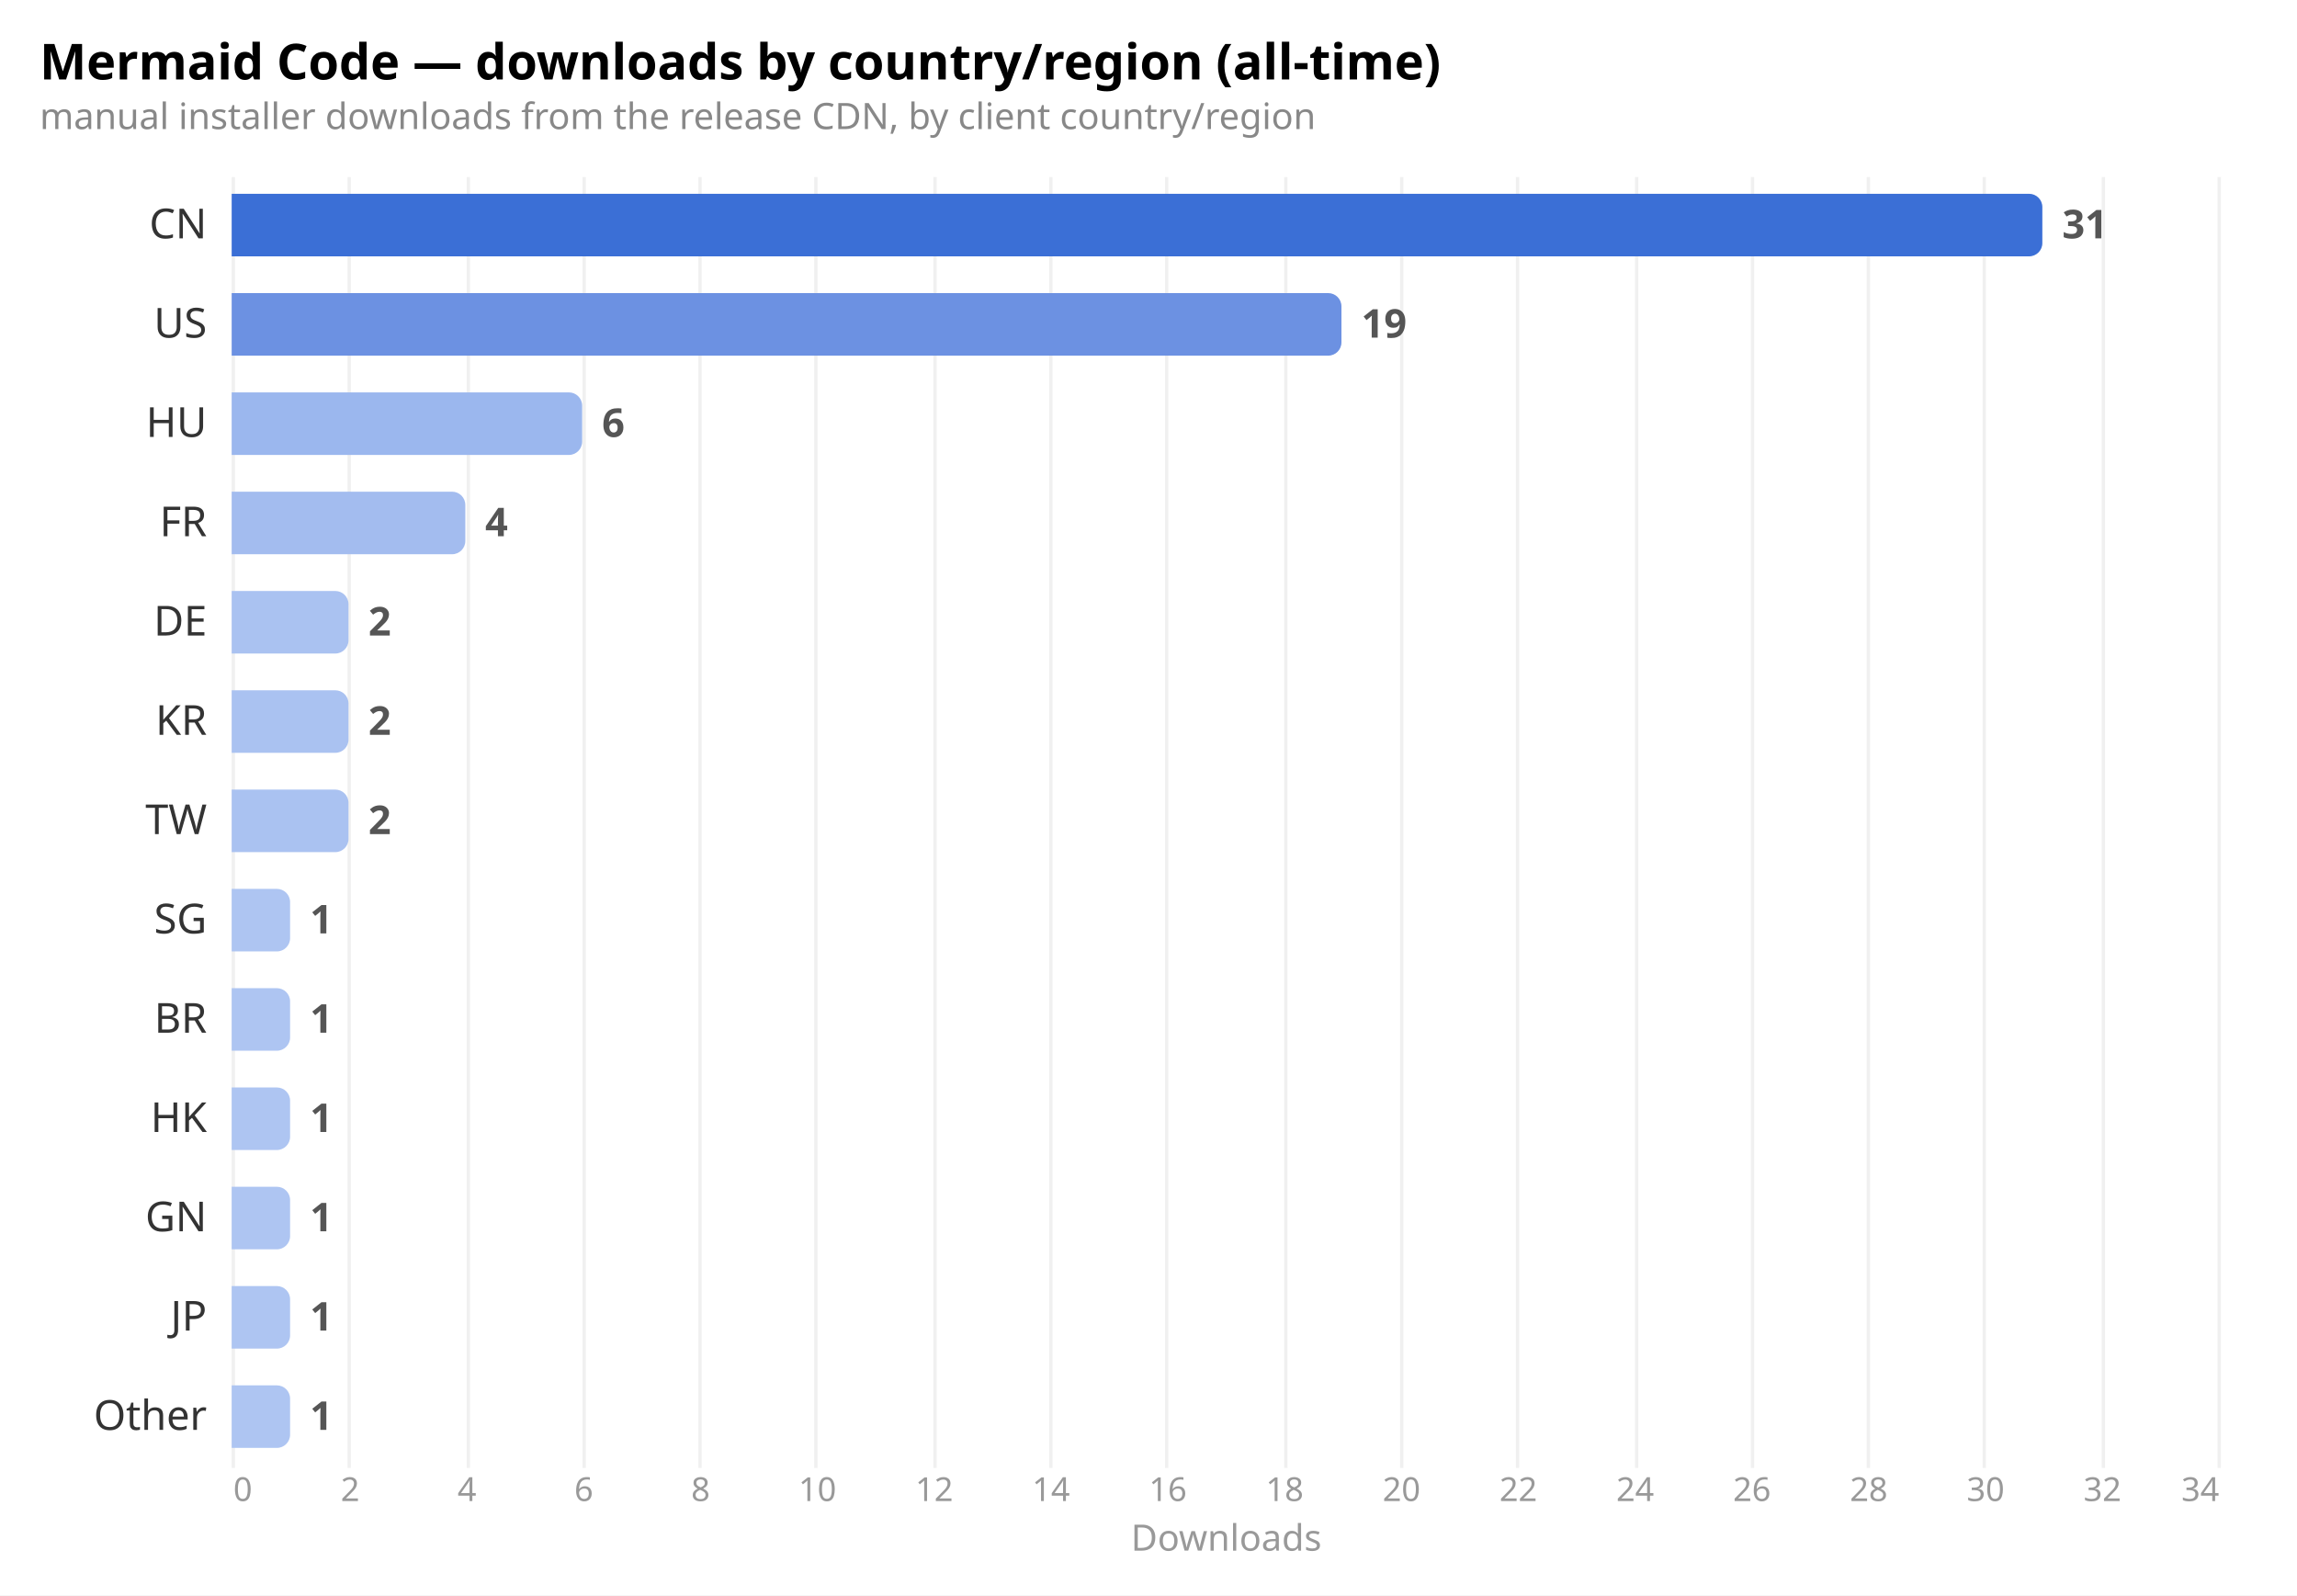
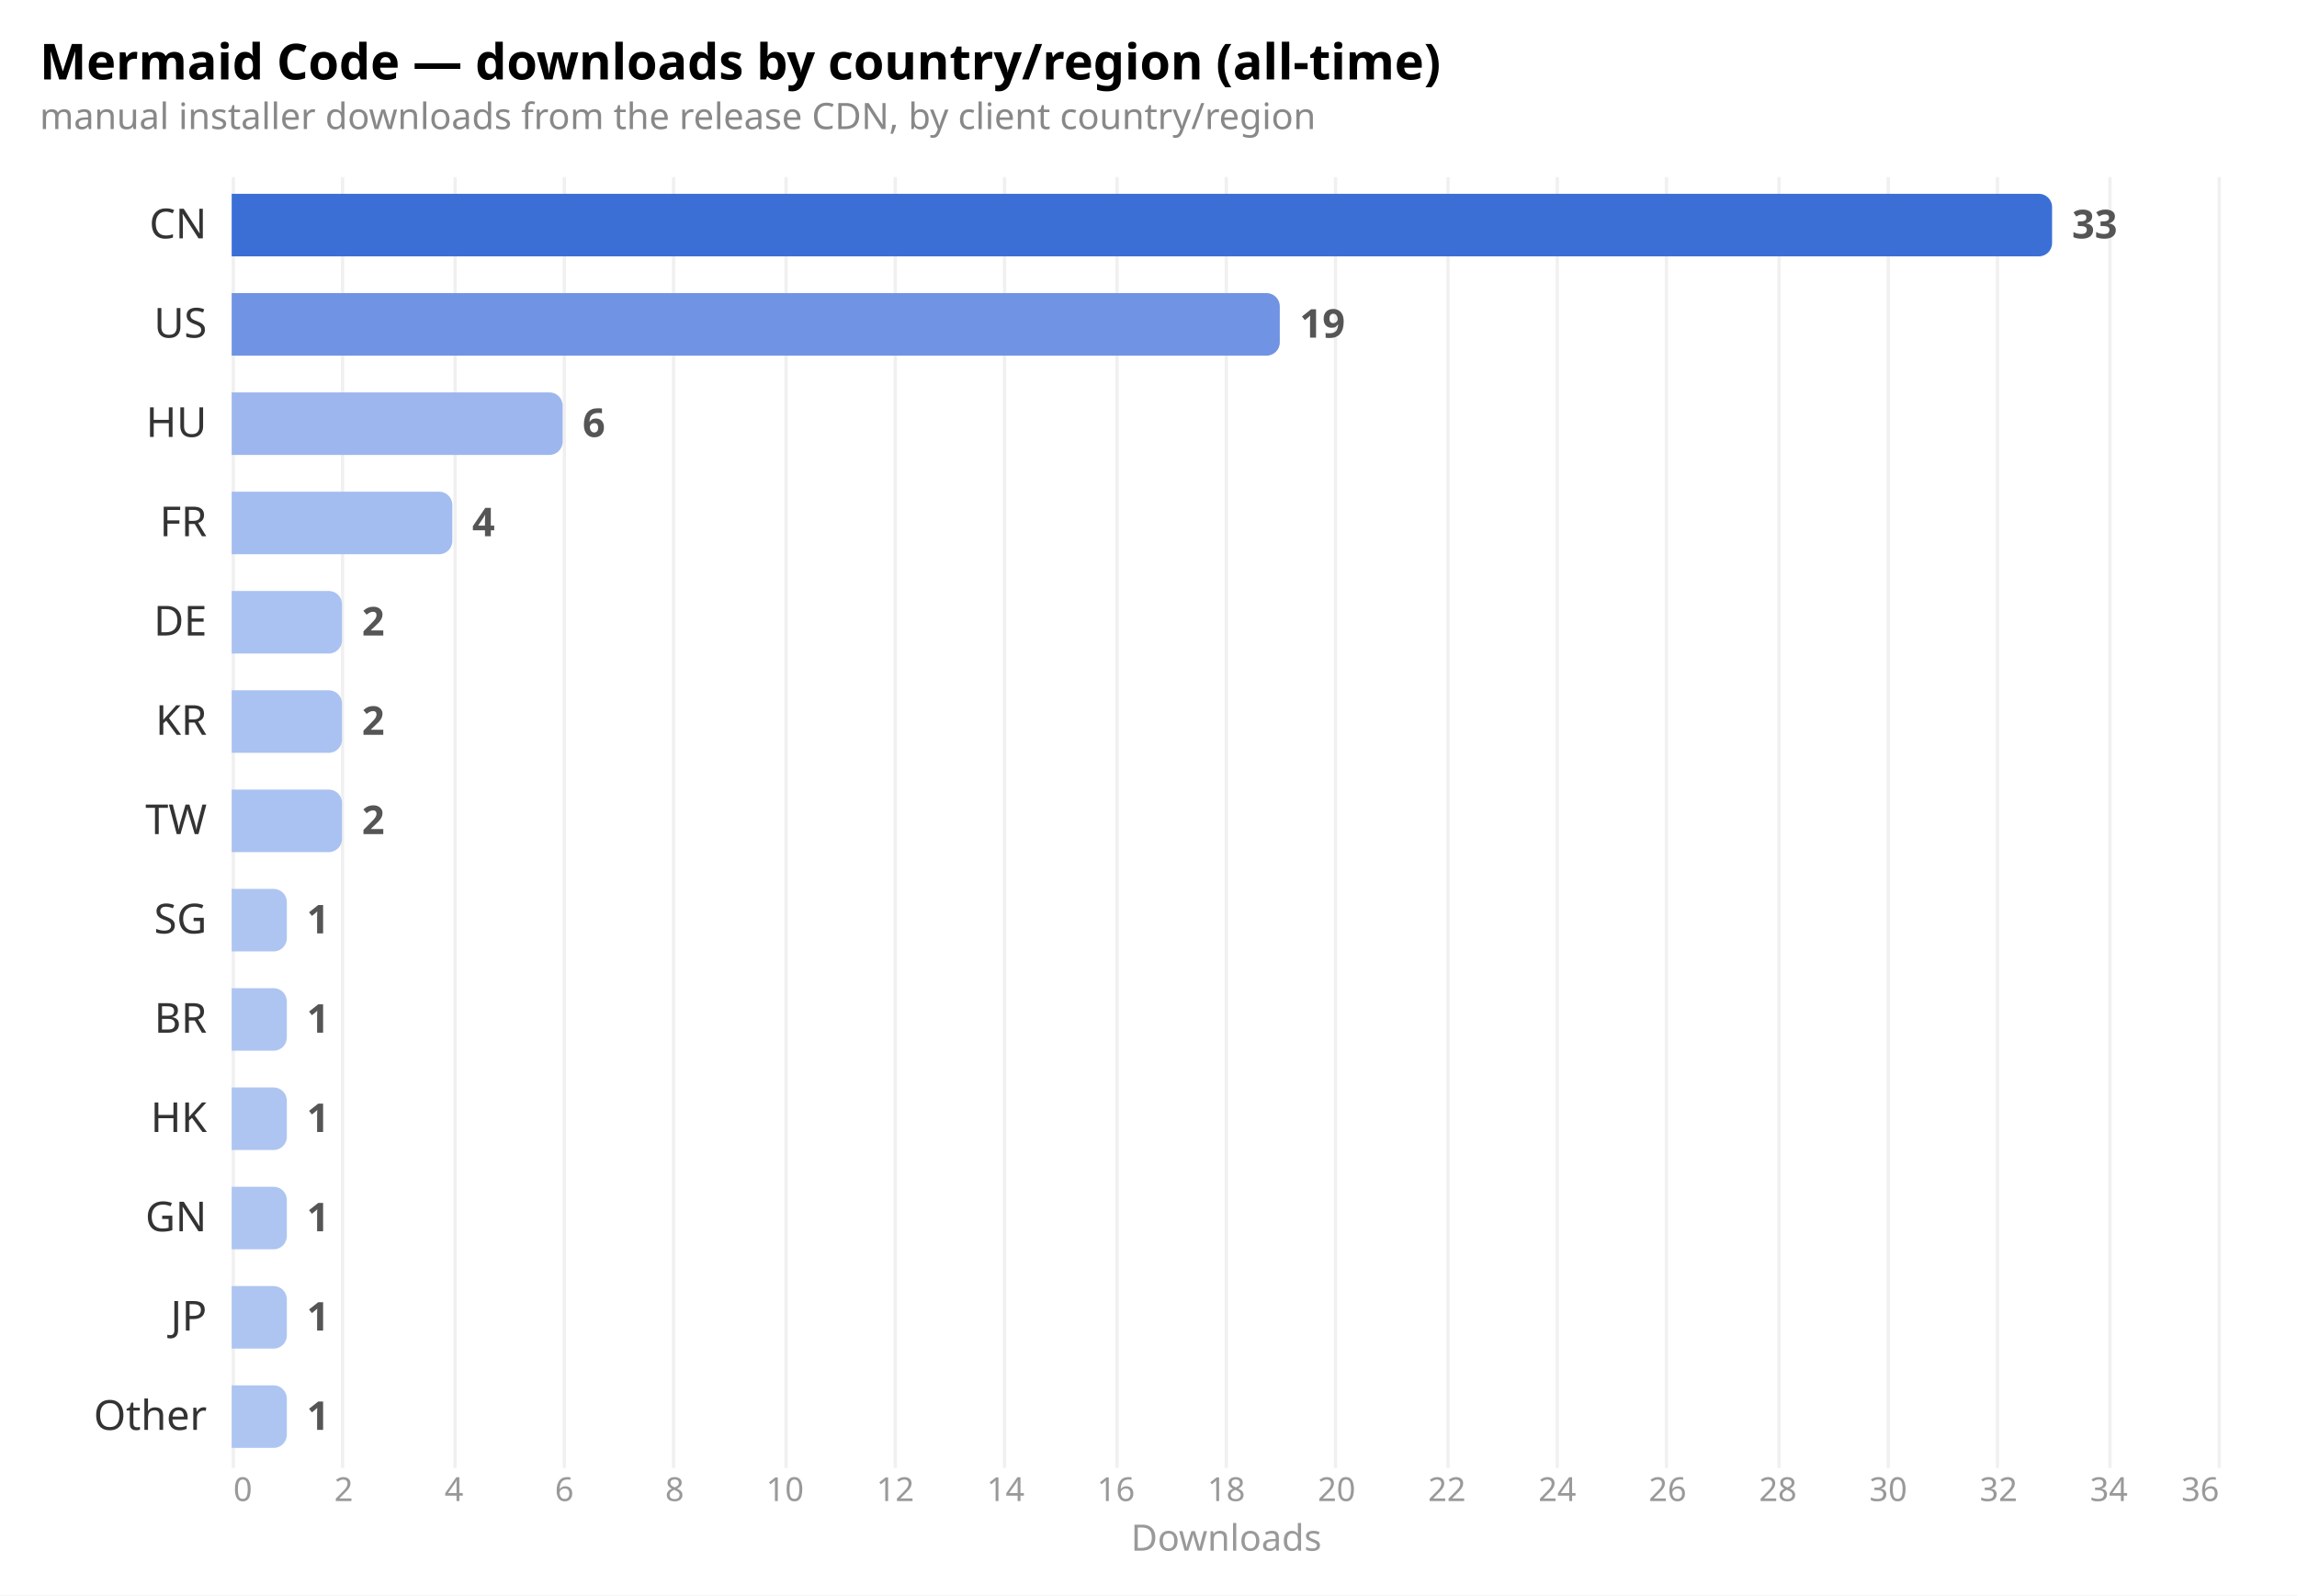
<svg xmlns="http://www.w3.org/2000/svg" version="1.1" class="marks" width="694" height="482" viewBox="0 0 694 482">
  <rect width="694" height="482" fill="white" />
  <g fill="none" stroke-miterlimit="4" transform="translate(70,53)">
    <g class="mark-group role-frame root" role="graphics-object" aria-roledescription="group mark container">
      <g transform="translate(0,0)">
        <path class="background" aria-hidden="true" d="M0,0h600v390h-600Z" />
        <g>
          <g class="mark-group role-axis" aria-hidden="true">
            <g transform="translate(0.5,390.5)">
              <path class="background" aria-hidden="true" d="M0,0h0v0h0Z" pointer-events="none" />
              <g>
                <g class="mark-rule role-axis-grid" pointer-events="none">
                  <line transform="translate(0,0)" x2="0" y2="-390" stroke="#f0f0f0" stroke-width="1" opacity="1" />
-                   <line transform="translate(35,0)" x2="0" y2="-390" stroke="#f0f0f0" stroke-width="1" opacity="1" />
-                   <line transform="translate(71,0)" x2="0" y2="-390" stroke="#f0f0f0" stroke-width="1" opacity="1" />
-                   <line transform="translate(106,0)" x2="0" y2="-390" stroke="#f0f0f0" stroke-width="1" opacity="1" />
-                   <line transform="translate(141,0)" x2="0" y2="-390" stroke="#f0f0f0" stroke-width="1" opacity="1" />
-                   <line transform="translate(176,0)" x2="0" y2="-390" stroke="#f0f0f0" stroke-width="1" opacity="1" />
-                   <line transform="translate(212,0)" x2="0" y2="-390" stroke="#f0f0f0" stroke-width="1" opacity="1" />
-                   <line transform="translate(247,0)" x2="0" y2="-390" stroke="#f0f0f0" stroke-width="1" opacity="1" />
-                   <line transform="translate(282,0)" x2="0" y2="-390" stroke="#f0f0f0" stroke-width="1" opacity="1" />
-                   <line transform="translate(318,0)" x2="0" y2="-390" stroke="#f0f0f0" stroke-width="1" opacity="1" />
-                   <line transform="translate(353,0)" x2="0" y2="-390" stroke="#f0f0f0" stroke-width="1" opacity="1" />
-                   <line transform="translate(388,0)" x2="0" y2="-390" stroke="#f0f0f0" stroke-width="1" opacity="1" />
-                   <line transform="translate(424,0)" x2="0" y2="-390" stroke="#f0f0f0" stroke-width="1" opacity="1" />
-                   <line transform="translate(459,0)" x2="0" y2="-390" stroke="#f0f0f0" stroke-width="1" opacity="1" />
-                   <line transform="translate(494,0)" x2="0" y2="-390" stroke="#f0f0f0" stroke-width="1" opacity="1" />
-                   <line transform="translate(529,0)" x2="0" y2="-390" stroke="#f0f0f0" stroke-width="1" opacity="1" />
-                   <line transform="translate(565,0)" x2="0" y2="-390" stroke="#f0f0f0" stroke-width="1" opacity="1" />
+                   <line transform="translate(33,0)" x2="0" y2="-390" stroke="#f0f0f0" stroke-width="1" opacity="1" />
+                   <line transform="translate(67,0)" x2="0" y2="-390" stroke="#f0f0f0" stroke-width="1" opacity="1" />
+                   <line transform="translate(100,0)" x2="0" y2="-390" stroke="#f0f0f0" stroke-width="1" opacity="1" />
+                   <line transform="translate(133,0)" x2="0" y2="-390" stroke="#f0f0f0" stroke-width="1" opacity="1" />
+                   <line transform="translate(167,0)" x2="0" y2="-390" stroke="#f0f0f0" stroke-width="1" opacity="1" />
+                   <line transform="translate(200,0)" x2="0" y2="-390" stroke="#f0f0f0" stroke-width="1" opacity="1" />
+                   <line transform="translate(233,0)" x2="0" y2="-390" stroke="#f0f0f0" stroke-width="1" opacity="1" />
+                   <line transform="translate(267,0)" x2="0" y2="-390" stroke="#f0f0f0" stroke-width="1" opacity="1" />
+                   <line transform="translate(300,0)" x2="0" y2="-390" stroke="#f0f0f0" stroke-width="1" opacity="1" />
+                   <line transform="translate(333,0)" x2="0" y2="-390" stroke="#f0f0f0" stroke-width="1" opacity="1" />
+                   <line transform="translate(367,0)" x2="0" y2="-390" stroke="#f0f0f0" stroke-width="1" opacity="1" />
+                   <line transform="translate(400,0)" x2="0" y2="-390" stroke="#f0f0f0" stroke-width="1" opacity="1" />
+                   <line transform="translate(433,0)" x2="0" y2="-390" stroke="#f0f0f0" stroke-width="1" opacity="1" />
+                   <line transform="translate(467,0)" x2="0" y2="-390" stroke="#f0f0f0" stroke-width="1" opacity="1" />
+                   <line transform="translate(500,0)" x2="0" y2="-390" stroke="#f0f0f0" stroke-width="1" opacity="1" />
+                   <line transform="translate(533,0)" x2="0" y2="-390" stroke="#f0f0f0" stroke-width="1" opacity="1" />
+                   <line transform="translate(567,0)" x2="0" y2="-390" stroke="#f0f0f0" stroke-width="1" opacity="1" />
                  <line transform="translate(600,0)" x2="0" y2="-390" stroke="#f0f0f0" stroke-width="1" opacity="1" />
                </g>
              </g>
              <path class="foreground" aria-hidden="true" d="" pointer-events="none" display="none" />
            </g>
          </g>
-           <g class="mark-group role-axis" role="graphics-symbol" aria-roledescription="axis" aria-label="X-axis titled 'Downloads' for a linear scale with values from 0 to 34">
+           <g class="mark-group role-axis" role="graphics-symbol" aria-roledescription="axis" aria-label="X-axis titled 'Downloads' for a linear scale with values from 0 to 36">
            <g transform="translate(0.5,390.5)">
              <path class="background" aria-hidden="true" d="M0,0h0v0h0Z" pointer-events="none" />
              <g>
                <g class="mark-text role-axis-label" pointer-events="none">
                  <text text-anchor="start" transform="translate(0,10)" font-family="sans-serif" font-size="10px" fill="#999" opacity="1">0</text>
-                   <text text-anchor="middle" transform="translate(35.29412,10)" font-family="sans-serif" font-size="10px" fill="#999" opacity="1">2</text>
-                   <text text-anchor="middle" transform="translate(70.58824,10)" font-family="sans-serif" font-size="10px" fill="#999" opacity="1">4</text>
-                   <text text-anchor="middle" transform="translate(105.8824,10)" font-family="sans-serif" font-size="10px" fill="#999" opacity="1">6</text>
-                   <text text-anchor="middle" transform="translate(141.1765,10)" font-family="sans-serif" font-size="10px" fill="#999" opacity="1">8</text>
-                   <text text-anchor="middle" transform="translate(176.4706,10)" font-family="sans-serif" font-size="10px" fill="#999" opacity="1">10</text>
-                   <text text-anchor="middle" transform="translate(211.7647,10)" font-family="sans-serif" font-size="10px" fill="#999" opacity="1">12</text>
-                   <text text-anchor="middle" transform="translate(247.0588,10)" font-family="sans-serif" font-size="10px" fill="#999" opacity="1">14</text>
-                   <text text-anchor="middle" transform="translate(282.3529,10)" font-family="sans-serif" font-size="10px" fill="#999" opacity="1">16</text>
-                   <text text-anchor="middle" transform="translate(317.6471,10)" font-family="sans-serif" font-size="10px" fill="#999" opacity="1">18</text>
-                   <text text-anchor="middle" transform="translate(352.9412,10)" font-family="sans-serif" font-size="10px" fill="#999" opacity="1">20</text>
-                   <text text-anchor="middle" transform="translate(388.2353,10)" font-family="sans-serif" font-size="10px" fill="#999" opacity="1">22</text>
-                   <text text-anchor="middle" transform="translate(423.5294,10)" font-family="sans-serif" font-size="10px" fill="#999" opacity="1">24</text>
-                   <text text-anchor="middle" transform="translate(458.8235,10)" font-family="sans-serif" font-size="10px" fill="#999" opacity="1">26</text>
-                   <text text-anchor="middle" transform="translate(494.1176,10)" font-family="sans-serif" font-size="10px" fill="#999" opacity="1">28</text>
-                   <text text-anchor="middle" transform="translate(529.4118,10)" font-family="sans-serif" font-size="10px" fill="#999" opacity="1">30</text>
-                   <text text-anchor="middle" transform="translate(564.7059,10)" font-family="sans-serif" font-size="10px" fill="#999" opacity="1">32</text>
-                   <text text-anchor="end" transform="translate(600,10)" font-family="sans-serif" font-size="10px" fill="#999" opacity="1">34</text>
+                   <text text-anchor="middle" transform="translate(33.33333,10)" font-family="sans-serif" font-size="10px" fill="#999" opacity="1">2</text>
+                   <text text-anchor="middle" transform="translate(66.66667,10)" font-family="sans-serif" font-size="10px" fill="#999" opacity="1">4</text>
+                   <text text-anchor="middle" transform="translate(100,10)" font-family="sans-serif" font-size="10px" fill="#999" opacity="1">6</text>
+                   <text text-anchor="middle" transform="translate(133.3333,10)" font-family="sans-serif" font-size="10px" fill="#999" opacity="1">8</text>
+                   <text text-anchor="middle" transform="translate(166.6667,10)" font-family="sans-serif" font-size="10px" fill="#999" opacity="1">10</text>
+                   <text text-anchor="middle" transform="translate(200,10)" font-family="sans-serif" font-size="10px" fill="#999" opacity="1">12</text>
+                   <text text-anchor="middle" transform="translate(233.3333,10)" font-family="sans-serif" font-size="10px" fill="#999" opacity="1">14</text>
+                   <text text-anchor="middle" transform="translate(266.6667,10)" font-family="sans-serif" font-size="10px" fill="#999" opacity="1">16</text>
+                   <text text-anchor="middle" transform="translate(300,10)" font-family="sans-serif" font-size="10px" fill="#999" opacity="1">18</text>
+                   <text text-anchor="middle" transform="translate(333.3333,10)" font-family="sans-serif" font-size="10px" fill="#999" opacity="1">20</text>
+                   <text text-anchor="middle" transform="translate(366.6667,10)" font-family="sans-serif" font-size="10px" fill="#999" opacity="1">22</text>
+                   <text text-anchor="middle" transform="translate(400,10)" font-family="sans-serif" font-size="10px" fill="#999" opacity="1">24</text>
+                   <text text-anchor="middle" transform="translate(433.3333,10)" font-family="sans-serif" font-size="10px" fill="#999" opacity="1">26</text>
+                   <text text-anchor="middle" transform="translate(466.6667,10)" font-family="sans-serif" font-size="10px" fill="#999" opacity="1">28</text>
+                   <text text-anchor="middle" transform="translate(500,10)" font-family="sans-serif" font-size="10px" fill="#999" opacity="1">30</text>
+                   <text text-anchor="middle" transform="translate(533.3333,10)" font-family="sans-serif" font-size="10px" fill="#999" opacity="1">32</text>
+                   <text text-anchor="middle" transform="translate(566.6667,10)" font-family="sans-serif" font-size="10px" fill="#999" opacity="1">34</text>
+                   <text text-anchor="end" transform="translate(600,10)" font-family="sans-serif" font-size="10px" fill="#999" opacity="1">36</text>
                </g>
                <g class="mark-text role-axis-title" pointer-events="none">
                  <text text-anchor="middle" transform="translate(300,25)" font-family="sans-serif" font-size="11px" font-weight="500" fill="#999" opacity="1">Downloads</text>
                </g>
              </g>
              <path class="foreground" aria-hidden="true" d="" pointer-events="none" display="none" />
            </g>
          </g>
          <g class="mark-group role-axis" role="graphics-symbol" aria-roledescription="axis" aria-label="Y-axis for a discrete scale with 13 values: CN, US, HU, FR, DE, ending with Other">
            <g transform="translate(0.5,0.5)">
              <path class="background" aria-hidden="true" d="M0,0h0v0h0Z" pointer-events="none" />
              <g>
                <g class="mark-text role-axis-label" pointer-events="none">
                  <text text-anchor="end" transform="translate(-8,18.5)" font-family="sans-serif" font-size="12.5px" font-weight="500" fill="#333" opacity="1">CN</text>
                  <text text-anchor="end" transform="translate(-8,48.5)" font-family="sans-serif" font-size="12.5px" font-weight="500" fill="#333" opacity="1">US</text>
                  <text text-anchor="end" transform="translate(-8,78.5)" font-family="sans-serif" font-size="12.5px" font-weight="500" fill="#333" opacity="1">HU</text>
                  <text text-anchor="end" transform="translate(-8,108.5)" font-family="sans-serif" font-size="12.5px" font-weight="500" fill="#333" opacity="1">FR</text>
                  <text text-anchor="end" transform="translate(-8,138.5)" font-family="sans-serif" font-size="12.5px" font-weight="500" fill="#333" opacity="1">DE</text>
                  <text text-anchor="end" transform="translate(-8,168.5)" font-family="sans-serif" font-size="12.5px" font-weight="500" fill="#333" opacity="1">KR</text>
                  <text text-anchor="end" transform="translate(-8,198.5)" font-family="sans-serif" font-size="12.5px" font-weight="500" fill="#333" opacity="1">TW</text>
                  <text text-anchor="end" transform="translate(-8,228.5)" font-family="sans-serif" font-size="12.5px" font-weight="500" fill="#333" opacity="1">SG</text>
                  <text text-anchor="end" transform="translate(-8,258.5)" font-family="sans-serif" font-size="12.5px" font-weight="500" fill="#333" opacity="1">BR</text>
                  <text text-anchor="end" transform="translate(-8,288.5)" font-family="sans-serif" font-size="12.5px" font-weight="500" fill="#333" opacity="1">HK</text>
                  <text text-anchor="end" transform="translate(-8,318.5)" font-family="sans-serif" font-size="12.5px" font-weight="500" fill="#333" opacity="1">GN</text>
                  <text text-anchor="end" transform="translate(-8,348.5)" font-family="sans-serif" font-size="12.5px" font-weight="500" fill="#333" opacity="1">JP</text>
                  <text text-anchor="end" transform="translate(-8,378.5)" font-family="sans-serif" font-size="12.5px" font-weight="500" fill="#333" opacity="1">Other</text>
                </g>
              </g>
              <path class="foreground" aria-hidden="true" d="" pointer-events="none" display="none" />
            </g>
          </g>
          <g class="mark-group role-scope" role="graphics-object" aria-roledescription="group mark container">
            <g transform="translate(0,5.55)">
-               <path class="background" aria-hidden="true" d="M0,0L543.059,0C545.266,0,547.059,1.792,547.059,4L547.059,14.9C547.059,17.108,545.266,18.9,543.059,18.9L0,18.9C0,18.9,0,18.9,0,18.9L0,0C0,0,0,0,0,0Z" />
+               <path class="background" aria-hidden="true" d="M0,0L546,0C548.208,0,550,1.792,550,4L550,14.9C550,17.108,548.208,18.9,546,18.9L0,18.9C0,18.9,0,18.9,0,18.9L0,0C0,0,0,0,0,0Z" />
              <g clip-path="url(#clip1)">
                <g class="mark-group role-scope" role="graphics-object" aria-roledescription="group mark container">
                  <g transform="translate(0,0)">
                    <path class="background" aria-hidden="true" d="M0,0h0v18.9h0Z" />
                    <g>
                      <g class="mark-rect role-mark layer_0_marks" role="graphics-object" aria-roledescription="rect mark container">
-                         <path aria-label="Downloads: 31; country: CN; downloads: 31" role="graphics-symbol" aria-roledescription="bar" d="M0,0h547.059v18.9h-547.059Z" fill="rgb(59, 111, 214)" />
+                         <path aria-label="Downloads: 33; country: CN; downloads: 33" role="graphics-symbol" aria-roledescription="bar" d="M0,0h550v18.9h-550Z" fill="rgb(59, 111, 214)" />
                      </g>
                    </g>
                    <path class="foreground" aria-hidden="true" d="" display="none" />
                  </g>
                </g>
              </g>
              <path class="foreground" aria-hidden="true" d="" display="none" />
            </g>
            <g transform="translate(0,35.55)">
-               <path class="background" aria-hidden="true" d="M0,0L331.294,0C333.502,0,335.294,1.792,335.294,4L335.294,14.9C335.294,17.108,333.502,18.9,331.294,18.9L0,18.9C0,18.9,0,18.9,0,18.9L0,0C0,0,0,0,0,0Z" />
+               <path class="background" aria-hidden="true" d="M0,0L312.667,0C314.874,0,316.667,1.792,316.667,4L316.667,14.9C316.667,17.108,314.874,18.9,312.667,18.9L0,18.9C0,18.9,0,18.9,0,18.9L0,0C0,0,0,0,0,0Z" />
              <g clip-path="url(#clip2)">
                <g class="mark-group role-scope" role="graphics-object" aria-roledescription="group mark container">
                  <g transform="translate(0,0)">
                    <path class="background" aria-hidden="true" d="M0,0h0v18.9h0Z" />
                    <g>
                      <g class="mark-rect role-mark layer_0_marks" role="graphics-object" aria-roledescription="rect mark container">
-                         <path aria-label="Downloads: 19; country: US; downloads: 19" role="graphics-symbol" aria-roledescription="bar" d="M0,0h335.294v18.9h-335.294Z" fill="rgb(108, 145, 226)" />
+                         <path aria-label="Downloads: 19; country: US; downloads: 19" role="graphics-symbol" aria-roledescription="bar" d="M0,0h316.667v18.9h-316.667Z" fill="rgb(112, 148, 227)" />
                      </g>
                    </g>
                    <path class="foreground" aria-hidden="true" d="" display="none" />
                  </g>
                </g>
              </g>
              <path class="foreground" aria-hidden="true" d="" display="none" />
            </g>
            <g transform="translate(0,65.55)">
-               <path class="background" aria-hidden="true" d="M0,0L101.882,0C104.09,0,105.882,1.792,105.882,4L105.882,14.9C105.882,17.108,104.09,18.9,101.882,18.9L0,18.9C0,18.9,0,18.9,0,18.9L0,0C0,0,0,0,0,0Z" />
+               <path class="background" aria-hidden="true" d="M0,0L96,0C98.208,0,100,1.792,100,4L100,14.9C100,17.108,98.208,18.9,96,18.9L0,18.9C0,18.9,0,18.9,0,18.9L0,0C0,0,0,0,0,0Z" />
              <g clip-path="url(#clip3)">
                <g class="mark-group role-scope" role="graphics-object" aria-roledescription="group mark container">
                  <g transform="translate(0,0)">
                    <path class="background" aria-hidden="true" d="M0,0h0v18.9h0Z" />
                    <g>
                      <g class="mark-rect role-mark layer_0_marks" role="graphics-object" aria-roledescription="rect mark container">
-                         <path aria-label="Downloads: 6; country: HU; downloads: 6" role="graphics-symbol" aria-roledescription="bar" d="M0,0h105.882v18.9h-105.882Z" fill="rgb(155, 183, 238)" />
+                         <path aria-label="Downloads: 6; country: HU; downloads: 6" role="graphics-symbol" aria-roledescription="bar" d="M0,0h100v18.9h-100Z" fill="rgb(157, 183, 238)" />
                      </g>
                    </g>
                    <path class="foreground" aria-hidden="true" d="" display="none" />
                  </g>
                </g>
              </g>
              <path class="foreground" aria-hidden="true" d="" display="none" />
            </g>
            <g transform="translate(0,95.55)">
-               <path class="background" aria-hidden="true" d="M0,0L66.588,0C68.796,0,70.588,1.792,70.588,4L70.588,14.9C70.588,17.108,68.796,18.9,66.588,18.9L0,18.9C0,18.9,0,18.9,0,18.9L0,0C0,0,0,0,0,0Z" />
+               <path class="background" aria-hidden="true" d="M0,0L62.667,0C64.874,0,66.667,1.792,66.667,4L66.667,14.9C66.667,17.108,64.874,18.9,62.667,18.9L0,18.9C0,18.9,0,18.9,0,18.9L0,0C0,0,0,0,0,0Z" />
              <g clip-path="url(#clip4)">
                <g class="mark-group role-scope" role="graphics-object" aria-roledescription="group mark container">
                  <g transform="translate(0,0)">
                    <path class="background" aria-hidden="true" d="M0,0h0v18.9h0Z" />
                    <g>
                      <g class="mark-rect role-mark layer_0_marks" role="graphics-object" aria-roledescription="rect mark container">
-                         <path aria-label="Downloads: 4; country: FR; downloads: 4" role="graphics-symbol" aria-roledescription="bar" d="M0,0h70.588v18.9h-70.588Z" fill="rgb(163, 188, 239)" />
+                         <path aria-label="Downloads: 4; country: FR; downloads: 4" role="graphics-symbol" aria-roledescription="bar" d="M0,0h66.667v18.9h-66.667Z" fill="rgb(163, 189, 240)" />
                      </g>
                    </g>
                    <path class="foreground" aria-hidden="true" d="" display="none" />
                  </g>
                </g>
              </g>
              <path class="foreground" aria-hidden="true" d="" display="none" />
            </g>
            <g transform="translate(0,125.55)">
-               <path class="background" aria-hidden="true" d="M0,0L31.294,0C33.502,0,35.294,1.792,35.294,4L35.294,14.9C35.294,17.108,33.502,18.9,31.294,18.9L0,18.9C0,18.9,0,18.9,0,18.9L0,0C0,0,0,0,0,0Z" />
+               <path class="background" aria-hidden="true" d="M0,0L29.333,0C31.541,0,33.333,1.792,33.333,4L33.333,14.9C33.333,17.108,31.541,18.9,29.333,18.9L0,18.9C0,18.9,0,18.9,0,18.9L0,0C0,0,0,0,0,0Z" />
              <g clip-path="url(#clip5)">
                <g class="mark-group role-scope" role="graphics-object" aria-roledescription="group mark container">
                  <g transform="translate(0,0)">
                    <path class="background" aria-hidden="true" d="M0,0h0v18.9h0Z" />
                    <g>
                      <g class="mark-rect role-mark layer_0_marks" role="graphics-object" aria-roledescription="rect mark container">
-                         <path aria-label="Downloads: 2; country: DE; downloads: 2" role="graphics-symbol" aria-roledescription="bar" d="M0,0h35.294v18.9h-35.294Z" fill="rgb(170, 194, 241)" />
+                         <path aria-label="Downloads: 2; country: DE; downloads: 2" role="graphics-symbol" aria-roledescription="bar" d="M0,0h33.333v18.9h-33.333Z" fill="rgb(170, 194, 241)" />
                      </g>
                    </g>
                    <path class="foreground" aria-hidden="true" d="" display="none" />
                  </g>
                </g>
              </g>
              <path class="foreground" aria-hidden="true" d="" display="none" />
            </g>
            <g transform="translate(0,155.55)">
-               <path class="background" aria-hidden="true" d="M0,0L31.294,0C33.502,0,35.294,1.792,35.294,4L35.294,14.9C35.294,17.108,33.502,18.9,31.294,18.9L0,18.9C0,18.9,0,18.9,0,18.9L0,0C0,0,0,0,0,0Z" />
+               <path class="background" aria-hidden="true" d="M0,0L29.333,0C31.541,0,33.333,1.792,33.333,4L33.333,14.9C33.333,17.108,31.541,18.9,29.333,18.9L0,18.9C0,18.9,0,18.9,0,18.9L0,0C0,0,0,0,0,0Z" />
              <g clip-path="url(#clip6)">
                <g class="mark-group role-scope" role="graphics-object" aria-roledescription="group mark container">
                  <g transform="translate(0,0)">
                    <path class="background" aria-hidden="true" d="M0,0h0v18.9h0Z" />
                    <g>
                      <g class="mark-rect role-mark layer_0_marks" role="graphics-object" aria-roledescription="rect mark container">
-                         <path aria-label="Downloads: 2; country: KR; downloads: 2" role="graphics-symbol" aria-roledescription="bar" d="M0,0h35.294v18.9h-35.294Z" fill="rgb(170, 194, 241)" />
+                         <path aria-label="Downloads: 2; country: KR; downloads: 2" role="graphics-symbol" aria-roledescription="bar" d="M0,0h33.333v18.9h-33.333Z" fill="rgb(170, 194, 241)" />
                      </g>
                    </g>
                    <path class="foreground" aria-hidden="true" d="" display="none" />
                  </g>
                </g>
              </g>
              <path class="foreground" aria-hidden="true" d="" display="none" />
            </g>
            <g transform="translate(0,185.55)">
-               <path class="background" aria-hidden="true" d="M0,0L31.294,0C33.502,0,35.294,1.792,35.294,4L35.294,14.9C35.294,17.108,33.502,18.9,31.294,18.9L0,18.9C0,18.9,0,18.9,0,18.9L0,0C0,0,0,0,0,0Z" />
+               <path class="background" aria-hidden="true" d="M0,0L29.333,0C31.541,0,33.333,1.792,33.333,4L33.333,14.9C33.333,17.108,31.541,18.9,29.333,18.9L0,18.9C0,18.9,0,18.9,0,18.9L0,0C0,0,0,0,0,0Z" />
              <g clip-path="url(#clip7)">
                <g class="mark-group role-scope" role="graphics-object" aria-roledescription="group mark container">
                  <g transform="translate(0,0)">
                    <path class="background" aria-hidden="true" d="M0,0h0v18.9h0Z" />
                    <g>
                      <g class="mark-rect role-mark layer_0_marks" role="graphics-object" aria-roledescription="rect mark container">
-                         <path aria-label="Downloads: 2; country: TW; downloads: 2" role="graphics-symbol" aria-roledescription="bar" d="M0,0h35.294v18.9h-35.294Z" fill="rgb(170, 194, 241)" />
+                         <path aria-label="Downloads: 2; country: TW; downloads: 2" role="graphics-symbol" aria-roledescription="bar" d="M0,0h33.333v18.9h-33.333Z" fill="rgb(170, 194, 241)" />
                      </g>
                    </g>
                    <path class="foreground" aria-hidden="true" d="" display="none" />
                  </g>
                </g>
              </g>
              <path class="foreground" aria-hidden="true" d="" display="none" />
            </g>
            <g transform="translate(0,215.55)">
-               <path class="background" aria-hidden="true" d="M0,0L13.647,0C15.855,0,17.647,1.792,17.647,4L17.647,14.9C17.647,17.108,15.855,18.9,13.647,18.9L0,18.9C0,18.9,0,18.9,0,18.9L0,0C0,0,0,0,0,0Z" />
+               <path class="background" aria-hidden="true" d="M0,0L12.667,0C14.874,0,16.667,1.792,16.667,4L16.667,14.9C16.667,17.108,14.874,18.9,12.667,18.9L0,18.9C0,18.9,0,18.9,0,18.9L0,0C0,0,0,0,0,0Z" />
              <g clip-path="url(#clip8)">
                <g class="mark-group role-scope" role="graphics-object" aria-roledescription="group mark container">
                  <g transform="translate(0,0)">
                    <path class="background" aria-hidden="true" d="M0,0h0v18.9h0Z" />
                    <g>
                      <g class="mark-rect role-mark layer_0_marks" role="graphics-object" aria-roledescription="rect mark container">
-                         <path aria-label="Downloads: 1; country: SG; downloads: 1" role="graphics-symbol" aria-roledescription="bar" d="M0,0h17.647v18.9h-17.647Z" fill="rgb(174, 197, 242)" />
+                         <path aria-label="Downloads: 1; country: SG; downloads: 1" role="graphics-symbol" aria-roledescription="bar" d="M0,0h16.667v18.9h-16.667Z" fill="rgb(174, 197, 242)" />
                      </g>
                    </g>
                    <path class="foreground" aria-hidden="true" d="" display="none" />
                  </g>
                </g>
              </g>
              <path class="foreground" aria-hidden="true" d="" display="none" />
            </g>
            <g transform="translate(0,245.55)">
-               <path class="background" aria-hidden="true" d="M0,0L13.647,0C15.855,0,17.647,1.792,17.647,4L17.647,14.9C17.647,17.108,15.855,18.9,13.647,18.9L0,18.9C0,18.9,0,18.9,0,18.9L0,0C0,0,0,0,0,0Z" />
+               <path class="background" aria-hidden="true" d="M0,0L12.667,0C14.874,0,16.667,1.792,16.667,4L16.667,14.9C16.667,17.108,14.874,18.9,12.667,18.9L0,18.9C0,18.9,0,18.9,0,18.9L0,0C0,0,0,0,0,0Z" />
              <g clip-path="url(#clip9)">
                <g class="mark-group role-scope" role="graphics-object" aria-roledescription="group mark container">
                  <g transform="translate(0,0)">
                    <path class="background" aria-hidden="true" d="M0,0h0v18.9h0Z" />
                    <g>
                      <g class="mark-rect role-mark layer_0_marks" role="graphics-object" aria-roledescription="rect mark container">
-                         <path aria-label="Downloads: 1; country: BR; downloads: 1" role="graphics-symbol" aria-roledescription="bar" d="M0,0h17.647v18.9h-17.647Z" fill="rgb(174, 197, 242)" />
+                         <path aria-label="Downloads: 1; country: BR; downloads: 1" role="graphics-symbol" aria-roledescription="bar" d="M0,0h16.667v18.9h-16.667Z" fill="rgb(174, 197, 242)" />
                      </g>
                    </g>
                    <path class="foreground" aria-hidden="true" d="" display="none" />
                  </g>
                </g>
              </g>
              <path class="foreground" aria-hidden="true" d="" display="none" />
            </g>
            <g transform="translate(0,275.55)">
-               <path class="background" aria-hidden="true" d="M0,0L13.647,0C15.855,0,17.647,1.792,17.647,4L17.647,14.9C17.647,17.108,15.855,18.9,13.647,18.9L0,18.9C0,18.9,0,18.9,0,18.9L0,0C0,0,0,0,0,0Z" />
+               <path class="background" aria-hidden="true" d="M0,0L12.667,0C14.874,0,16.667,1.792,16.667,4L16.667,14.9C16.667,17.108,14.874,18.9,12.667,18.9L0,18.9C0,18.9,0,18.9,0,18.9L0,0C0,0,0,0,0,0Z" />
              <g clip-path="url(#clip10)">
                <g class="mark-group role-scope" role="graphics-object" aria-roledescription="group mark container">
                  <g transform="translate(0,0)">
                    <path class="background" aria-hidden="true" d="M0,0h0v18.9h0Z" />
                    <g>
                      <g class="mark-rect role-mark layer_0_marks" role="graphics-object" aria-roledescription="rect mark container">
-                         <path aria-label="Downloads: 1; country: HK; downloads: 1" role="graphics-symbol" aria-roledescription="bar" d="M0,0h17.647v18.9h-17.647Z" fill="rgb(174, 197, 242)" />
+                         <path aria-label="Downloads: 1; country: HK; downloads: 1" role="graphics-symbol" aria-roledescription="bar" d="M0,0h16.667v18.9h-16.667Z" fill="rgb(174, 197, 242)" />
                      </g>
                    </g>
                    <path class="foreground" aria-hidden="true" d="" display="none" />
                  </g>
                </g>
              </g>
              <path class="foreground" aria-hidden="true" d="" display="none" />
            </g>
            <g transform="translate(0,305.55)">
-               <path class="background" aria-hidden="true" d="M0,0L13.647,0C15.855,0,17.647,1.792,17.647,4L17.647,14.9C17.647,17.108,15.855,18.9,13.647,18.9L0,18.9C0,18.9,0,18.9,0,18.9L0,0C0,0,0,0,0,0Z" />
+               <path class="background" aria-hidden="true" d="M0,0L12.667,0C14.874,0,16.667,1.792,16.667,4L16.667,14.9C16.667,17.108,14.874,18.9,12.667,18.9L0,18.9C0,18.9,0,18.9,0,18.9L0,0C0,0,0,0,0,0Z" />
              <g clip-path="url(#clip11)">
                <g class="mark-group role-scope" role="graphics-object" aria-roledescription="group mark container">
                  <g transform="translate(0,0)">
                    <path class="background" aria-hidden="true" d="M0,0h0v18.9h0Z" />
                    <g>
                      <g class="mark-rect role-mark layer_0_marks" role="graphics-object" aria-roledescription="rect mark container">
-                         <path aria-label="Downloads: 1; country: GN; downloads: 1" role="graphics-symbol" aria-roledescription="bar" d="M0,0h17.647v18.9h-17.647Z" fill="rgb(174, 197, 242)" />
+                         <path aria-label="Downloads: 1; country: GN; downloads: 1" role="graphics-symbol" aria-roledescription="bar" d="M0,0h16.667v18.9h-16.667Z" fill="rgb(174, 197, 242)" />
                      </g>
                    </g>
                    <path class="foreground" aria-hidden="true" d="" display="none" />
                  </g>
                </g>
              </g>
              <path class="foreground" aria-hidden="true" d="" display="none" />
            </g>
            <g transform="translate(0,335.55)">
-               <path class="background" aria-hidden="true" d="M0,0L13.647,0C15.855,0,17.647,1.792,17.647,4L17.647,14.9C17.647,17.108,15.855,18.9,13.647,18.9L0,18.9C0,18.9,0,18.9,0,18.9L0,0C0,0,0,0,0,0Z" />
+               <path class="background" aria-hidden="true" d="M0,0L12.667,0C14.874,0,16.667,1.792,16.667,4L16.667,14.9C16.667,17.108,14.874,18.9,12.667,18.9L0,18.9C0,18.9,0,18.9,0,18.9L0,0C0,0,0,0,0,0Z" />
              <g clip-path="url(#clip12)">
                <g class="mark-group role-scope" role="graphics-object" aria-roledescription="group mark container">
                  <g transform="translate(0,0)">
                    <path class="background" aria-hidden="true" d="M0,0h0v18.9h0Z" />
                    <g>
                      <g class="mark-rect role-mark layer_0_marks" role="graphics-object" aria-roledescription="rect mark container">
-                         <path aria-label="Downloads: 1; country: JP; downloads: 1" role="graphics-symbol" aria-roledescription="bar" d="M0,0h17.647v18.9h-17.647Z" fill="rgb(174, 197, 242)" />
+                         <path aria-label="Downloads: 1; country: JP; downloads: 1" role="graphics-symbol" aria-roledescription="bar" d="M0,0h16.667v18.9h-16.667Z" fill="rgb(174, 197, 242)" />
                      </g>
                    </g>
                    <path class="foreground" aria-hidden="true" d="" display="none" />
                  </g>
                </g>
              </g>
              <path class="foreground" aria-hidden="true" d="" display="none" />
            </g>
            <g transform="translate(0,365.55)">
-               <path class="background" aria-hidden="true" d="M0,0L13.647,0C15.855,0,17.647,1.792,17.647,4L17.647,14.9C17.647,17.108,15.855,18.9,13.647,18.9L0,18.9C0,18.9,0,18.9,0,18.9L0,0C0,0,0,0,0,0Z" />
+               <path class="background" aria-hidden="true" d="M0,0L12.667,0C14.874,0,16.667,1.792,16.667,4L16.667,14.9C16.667,17.108,14.874,18.9,12.667,18.9L0,18.9C0,18.9,0,18.9,0,18.9L0,0C0,0,0,0,0,0Z" />
              <g clip-path="url(#clip13)">
                <g class="mark-group role-scope" role="graphics-object" aria-roledescription="group mark container">
                  <g transform="translate(0,0)">
                    <path class="background" aria-hidden="true" d="M0,0h0v18.9h0Z" />
                    <g>
                      <g class="mark-rect role-mark layer_0_marks" role="graphics-object" aria-roledescription="rect mark container">
-                         <path aria-label="Downloads: 1; country: Other; downloads: 1" role="graphics-symbol" aria-roledescription="bar" d="M0,0h17.647v18.9h-17.647Z" fill="rgb(174, 197, 242)" />
+                         <path aria-label="Downloads: 1; country: Other; downloads: 1" role="graphics-symbol" aria-roledescription="bar" d="M0,0h16.667v18.9h-16.667Z" fill="rgb(174, 197, 242)" />
                      </g>
                    </g>
                    <path class="foreground" aria-hidden="true" d="" display="none" />
                  </g>
                </g>
              </g>
              <path class="foreground" aria-hidden="true" d="" display="none" />
            </g>
          </g>
          <g class="mark-text role-mark layer_1_marks" role="graphics-object" aria-roledescription="text mark container">
-             <text aria-label="Downloads: 31; country: CN; downloads: 31" role="graphics-symbol" aria-roledescription="text mark" text-anchor="start" transform="translate(553.0588,19)" font-family="sans-serif" font-size="12px" font-weight="600" fill="#555">31</text>
-             <text aria-label="Downloads: 19; country: US; downloads: 19" role="graphics-symbol" aria-roledescription="text mark" text-anchor="start" transform="translate(341.2941,49)" font-family="sans-serif" font-size="12px" font-weight="600" fill="#555">19</text>
-             <text aria-label="Downloads: 6; country: HU; downloads: 6" role="graphics-symbol" aria-roledescription="text mark" text-anchor="start" transform="translate(111.8824,79)" font-family="sans-serif" font-size="12px" font-weight="600" fill="#555">6</text>
-             <text aria-label="Downloads: 4; country: FR; downloads: 4" role="graphics-symbol" aria-roledescription="text mark" text-anchor="start" transform="translate(76.58824,109)" font-family="sans-serif" font-size="12px" font-weight="600" fill="#555">4</text>
-             <text aria-label="Downloads: 2; country: DE; downloads: 2" role="graphics-symbol" aria-roledescription="text mark" text-anchor="start" transform="translate(41.29412,139)" font-family="sans-serif" font-size="12px" font-weight="600" fill="#555">2</text>
-             <text aria-label="Downloads: 2; country: KR; downloads: 2" role="graphics-symbol" aria-roledescription="text mark" text-anchor="start" transform="translate(41.29412,169)" font-family="sans-serif" font-size="12px" font-weight="600" fill="#555">2</text>
-             <text aria-label="Downloads: 2; country: TW; downloads: 2" role="graphics-symbol" aria-roledescription="text mark" text-anchor="start" transform="translate(41.29412,199)" font-family="sans-serif" font-size="12px" font-weight="600" fill="#555">2</text>
-             <text aria-label="Downloads: 1; country: SG; downloads: 1" role="graphics-symbol" aria-roledescription="text mark" text-anchor="start" transform="translate(23.64706,229)" font-family="sans-serif" font-size="12px" font-weight="600" fill="#555">1</text>
-             <text aria-label="Downloads: 1; country: BR; downloads: 1" role="graphics-symbol" aria-roledescription="text mark" text-anchor="start" transform="translate(23.64706,259)" font-family="sans-serif" font-size="12px" font-weight="600" fill="#555">1</text>
-             <text aria-label="Downloads: 1; country: HK; downloads: 1" role="graphics-symbol" aria-roledescription="text mark" text-anchor="start" transform="translate(23.64706,289)" font-family="sans-serif" font-size="12px" font-weight="600" fill="#555">1</text>
-             <text aria-label="Downloads: 1; country: GN; downloads: 1" role="graphics-symbol" aria-roledescription="text mark" text-anchor="start" transform="translate(23.64706,319)" font-family="sans-serif" font-size="12px" font-weight="600" fill="#555">1</text>
-             <text aria-label="Downloads: 1; country: JP; downloads: 1" role="graphics-symbol" aria-roledescription="text mark" text-anchor="start" transform="translate(23.64706,349)" font-family="sans-serif" font-size="12px" font-weight="600" fill="#555">1</text>
-             <text aria-label="Downloads: 1; country: Other; downloads: 1" role="graphics-symbol" aria-roledescription="text mark" text-anchor="start" transform="translate(23.64706,379)" font-family="sans-serif" font-size="12px" font-weight="600" fill="#555">1</text>
+             <text aria-label="Downloads: 33; country: CN; downloads: 33" role="graphics-symbol" aria-roledescription="text mark" text-anchor="start" transform="translate(556,19)" font-family="sans-serif" font-size="12px" font-weight="600" fill="#555">33</text>
+             <text aria-label="Downloads: 19; country: US; downloads: 19" role="graphics-symbol" aria-roledescription="text mark" text-anchor="start" transform="translate(322.6667,49)" font-family="sans-serif" font-size="12px" font-weight="600" fill="#555">19</text>
+             <text aria-label="Downloads: 6; country: HU; downloads: 6" role="graphics-symbol" aria-roledescription="text mark" text-anchor="start" transform="translate(106,79)" font-family="sans-serif" font-size="12px" font-weight="600" fill="#555">6</text>
+             <text aria-label="Downloads: 4; country: FR; downloads: 4" role="graphics-symbol" aria-roledescription="text mark" text-anchor="start" transform="translate(72.66667,109)" font-family="sans-serif" font-size="12px" font-weight="600" fill="#555">4</text>
+             <text aria-label="Downloads: 2; country: DE; downloads: 2" role="graphics-symbol" aria-roledescription="text mark" text-anchor="start" transform="translate(39.33333,139)" font-family="sans-serif" font-size="12px" font-weight="600" fill="#555">2</text>
+             <text aria-label="Downloads: 2; country: KR; downloads: 2" role="graphics-symbol" aria-roledescription="text mark" text-anchor="start" transform="translate(39.33333,169)" font-family="sans-serif" font-size="12px" font-weight="600" fill="#555">2</text>
+             <text aria-label="Downloads: 2; country: TW; downloads: 2" role="graphics-symbol" aria-roledescription="text mark" text-anchor="start" transform="translate(39.33333,199)" font-family="sans-serif" font-size="12px" font-weight="600" fill="#555">2</text>
+             <text aria-label="Downloads: 1; country: SG; downloads: 1" role="graphics-symbol" aria-roledescription="text mark" text-anchor="start" transform="translate(22.66667,229)" font-family="sans-serif" font-size="12px" font-weight="600" fill="#555">1</text>
+             <text aria-label="Downloads: 1; country: BR; downloads: 1" role="graphics-symbol" aria-roledescription="text mark" text-anchor="start" transform="translate(22.66667,259)" font-family="sans-serif" font-size="12px" font-weight="600" fill="#555">1</text>
+             <text aria-label="Downloads: 1; country: HK; downloads: 1" role="graphics-symbol" aria-roledescription="text mark" text-anchor="start" transform="translate(22.66667,289)" font-family="sans-serif" font-size="12px" font-weight="600" fill="#555">1</text>
+             <text aria-label="Downloads: 1; country: GN; downloads: 1" role="graphics-symbol" aria-roledescription="text mark" text-anchor="start" transform="translate(22.66667,319)" font-family="sans-serif" font-size="12px" font-weight="600" fill="#555">1</text>
+             <text aria-label="Downloads: 1; country: JP; downloads: 1" role="graphics-symbol" aria-roledescription="text mark" text-anchor="start" transform="translate(22.66667,349)" font-family="sans-serif" font-size="12px" font-weight="600" fill="#555">1</text>
+             <text aria-label="Downloads: 1; country: Other; downloads: 1" role="graphics-symbol" aria-roledescription="text mark" text-anchor="start" transform="translate(22.66667,379)" font-family="sans-serif" font-size="12px" font-weight="600" fill="#555">1</text>
          </g>
          <g class="mark-group role-title">
            <g transform="translate(-58,-41)">
              <path class="background" aria-hidden="true" d="M0,0h0v0h0Z" pointer-events="none" />
              <g>
                <g class="mark-text role-title-text" role="graphics-symbol" aria-roledescription="title" aria-label="Title text 'Mermaid Code — downloads by country/region (all-time)'" pointer-events="none">
                  <text text-anchor="start" transform="translate(0,12)" font-family="sans-serif" font-size="15px" font-weight="600" fill="#000" opacity="1">Mermaid Code — downloads by country/region (all-time)</text>
                </g>
                <g class="mark-text role-title-subtitle" role="graphics-symbol" aria-roledescription="subtitle" aria-label="Subtitle text 'manual installer downloads from the release CDN, by client country/region'" pointer-events="none">
                  <text text-anchor="start" transform="translate(0,27)" font-family="sans-serif" font-size="11px" fill="#888" opacity="1">manual installer downloads from the release CDN, by client country/region</text>
                </g>
              </g>
              <path class="foreground" aria-hidden="true" d="" pointer-events="none" display="none" />
            </g>
          </g>
        </g>
        <path class="foreground" aria-hidden="true" d="" display="none" />
      </g>
    </g>
  </g>
  <defs>
    <clipPath id="clip1">
-       <path d="M0,0L543.059,0C545.266,0,547.059,1.792,547.059,4L547.059,14.9C547.059,17.108,545.266,18.9,543.059,18.9L0,18.9C0,18.9,0,18.9,0,18.9L0,0C0,0,0,0,0,0Z" />
+       <path d="M0,0L546,0C548.208,0,550,1.792,550,4L550,14.9C550,17.108,548.208,18.9,546,18.9L0,18.9C0,18.9,0,18.9,0,18.9L0,0C0,0,0,0,0,0Z" />
    </clipPath>
    <clipPath id="clip2">
-       <path d="M0,0L331.294,0C333.502,0,335.294,1.792,335.294,4L335.294,14.9C335.294,17.108,333.502,18.9,331.294,18.9L0,18.9C0,18.9,0,18.9,0,18.9L0,0C0,0,0,0,0,0Z" />
+       <path d="M0,0L312.667,0C314.874,0,316.667,1.792,316.667,4L316.667,14.9C316.667,17.108,314.874,18.9,312.667,18.9L0,18.9C0,18.9,0,18.9,0,18.9L0,0C0,0,0,0,0,0Z" />
    </clipPath>
    <clipPath id="clip3">
-       <path d="M0,0L101.882,0C104.09,0,105.882,1.792,105.882,4L105.882,14.9C105.882,17.108,104.09,18.9,101.882,18.9L0,18.9C0,18.9,0,18.9,0,18.9L0,0C0,0,0,0,0,0Z" />
+       <path d="M0,0L96,0C98.208,0,100,1.792,100,4L100,14.9C100,17.108,98.208,18.9,96,18.9L0,18.9C0,18.9,0,18.9,0,18.9L0,0C0,0,0,0,0,0Z" />
    </clipPath>
    <clipPath id="clip4">
-       <path d="M0,0L66.588,0C68.796,0,70.588,1.792,70.588,4L70.588,14.9C70.588,17.108,68.796,18.9,66.588,18.9L0,18.9C0,18.9,0,18.9,0,18.9L0,0C0,0,0,0,0,0Z" />
+       <path d="M0,0L62.667,0C64.874,0,66.667,1.792,66.667,4L66.667,14.9C66.667,17.108,64.874,18.9,62.667,18.9L0,18.9C0,18.9,0,18.9,0,18.9L0,0C0,0,0,0,0,0Z" />
    </clipPath>
    <clipPath id="clip5">
-       <path d="M0,0L31.294,0C33.502,0,35.294,1.792,35.294,4L35.294,14.9C35.294,17.108,33.502,18.9,31.294,18.9L0,18.9C0,18.9,0,18.9,0,18.9L0,0C0,0,0,0,0,0Z" />
+       <path d="M0,0L29.333,0C31.541,0,33.333,1.792,33.333,4L33.333,14.9C33.333,17.108,31.541,18.9,29.333,18.9L0,18.9C0,18.9,0,18.9,0,18.9L0,0C0,0,0,0,0,0Z" />
    </clipPath>
    <clipPath id="clip6">
-       <path d="M0,0L31.294,0C33.502,0,35.294,1.792,35.294,4L35.294,14.9C35.294,17.108,33.502,18.9,31.294,18.9L0,18.9C0,18.9,0,18.9,0,18.9L0,0C0,0,0,0,0,0Z" />
+       <path d="M0,0L29.333,0C31.541,0,33.333,1.792,33.333,4L33.333,14.9C33.333,17.108,31.541,18.9,29.333,18.9L0,18.9C0,18.9,0,18.9,0,18.9L0,0C0,0,0,0,0,0Z" />
    </clipPath>
    <clipPath id="clip7">
-       <path d="M0,0L31.294,0C33.502,0,35.294,1.792,35.294,4L35.294,14.9C35.294,17.108,33.502,18.9,31.294,18.9L0,18.9C0,18.9,0,18.9,0,18.9L0,0C0,0,0,0,0,0Z" />
+       <path d="M0,0L29.333,0C31.541,0,33.333,1.792,33.333,4L33.333,14.9C33.333,17.108,31.541,18.9,29.333,18.9L0,18.9C0,18.9,0,18.9,0,18.9L0,0C0,0,0,0,0,0Z" />
    </clipPath>
    <clipPath id="clip8">
-       <path d="M0,0L13.647,0C15.855,0,17.647,1.792,17.647,4L17.647,14.9C17.647,17.108,15.855,18.9,13.647,18.9L0,18.9C0,18.9,0,18.9,0,18.9L0,0C0,0,0,0,0,0Z" />
+       <path d="M0,0L12.667,0C14.874,0,16.667,1.792,16.667,4L16.667,14.9C16.667,17.108,14.874,18.9,12.667,18.9L0,18.9C0,18.9,0,18.9,0,18.9L0,0C0,0,0,0,0,0Z" />
    </clipPath>
    <clipPath id="clip9">
-       <path d="M0,0L13.647,0C15.855,0,17.647,1.792,17.647,4L17.647,14.9C17.647,17.108,15.855,18.9,13.647,18.9L0,18.9C0,18.9,0,18.9,0,18.9L0,0C0,0,0,0,0,0Z" />
+       <path d="M0,0L12.667,0C14.874,0,16.667,1.792,16.667,4L16.667,14.9C16.667,17.108,14.874,18.9,12.667,18.9L0,18.9C0,18.9,0,18.9,0,18.9L0,0C0,0,0,0,0,0Z" />
    </clipPath>
    <clipPath id="clip10">
-       <path d="M0,0L13.647,0C15.855,0,17.647,1.792,17.647,4L17.647,14.9C17.647,17.108,15.855,18.9,13.647,18.9L0,18.9C0,18.9,0,18.9,0,18.9L0,0C0,0,0,0,0,0Z" />
+       <path d="M0,0L12.667,0C14.874,0,16.667,1.792,16.667,4L16.667,14.9C16.667,17.108,14.874,18.9,12.667,18.9L0,18.9C0,18.9,0,18.9,0,18.9L0,0C0,0,0,0,0,0Z" />
    </clipPath>
    <clipPath id="clip11">
-       <path d="M0,0L13.647,0C15.855,0,17.647,1.792,17.647,4L17.647,14.9C17.647,17.108,15.855,18.9,13.647,18.9L0,18.9C0,18.9,0,18.9,0,18.9L0,0C0,0,0,0,0,0Z" />
+       <path d="M0,0L12.667,0C14.874,0,16.667,1.792,16.667,4L16.667,14.9C16.667,17.108,14.874,18.9,12.667,18.9L0,18.9C0,18.9,0,18.9,0,18.9L0,0C0,0,0,0,0,0Z" />
    </clipPath>
    <clipPath id="clip12">
-       <path d="M0,0L13.647,0C15.855,0,17.647,1.792,17.647,4L17.647,14.9C17.647,17.108,15.855,18.9,13.647,18.9L0,18.9C0,18.9,0,18.9,0,18.9L0,0C0,0,0,0,0,0Z" />
+       <path d="M0,0L12.667,0C14.874,0,16.667,1.792,16.667,4L16.667,14.9C16.667,17.108,14.874,18.9,12.667,18.9L0,18.9C0,18.9,0,18.9,0,18.9L0,0C0,0,0,0,0,0Z" />
    </clipPath>
    <clipPath id="clip13">
-       <path d="M0,0L13.647,0C15.855,0,17.647,1.792,17.647,4L17.647,14.9C17.647,17.108,15.855,18.9,13.647,18.9L0,18.9C0,18.9,0,18.9,0,18.9L0,0C0,0,0,0,0,0Z" />
+       <path d="M0,0L12.667,0C14.874,0,16.667,1.792,16.667,4L16.667,14.9C16.667,17.108,14.874,18.9,12.667,18.9L0,18.9C0,18.9,0,18.9,0,18.9L0,0C0,0,0,0,0,0Z" />
    </clipPath>
  </defs>
</svg>
